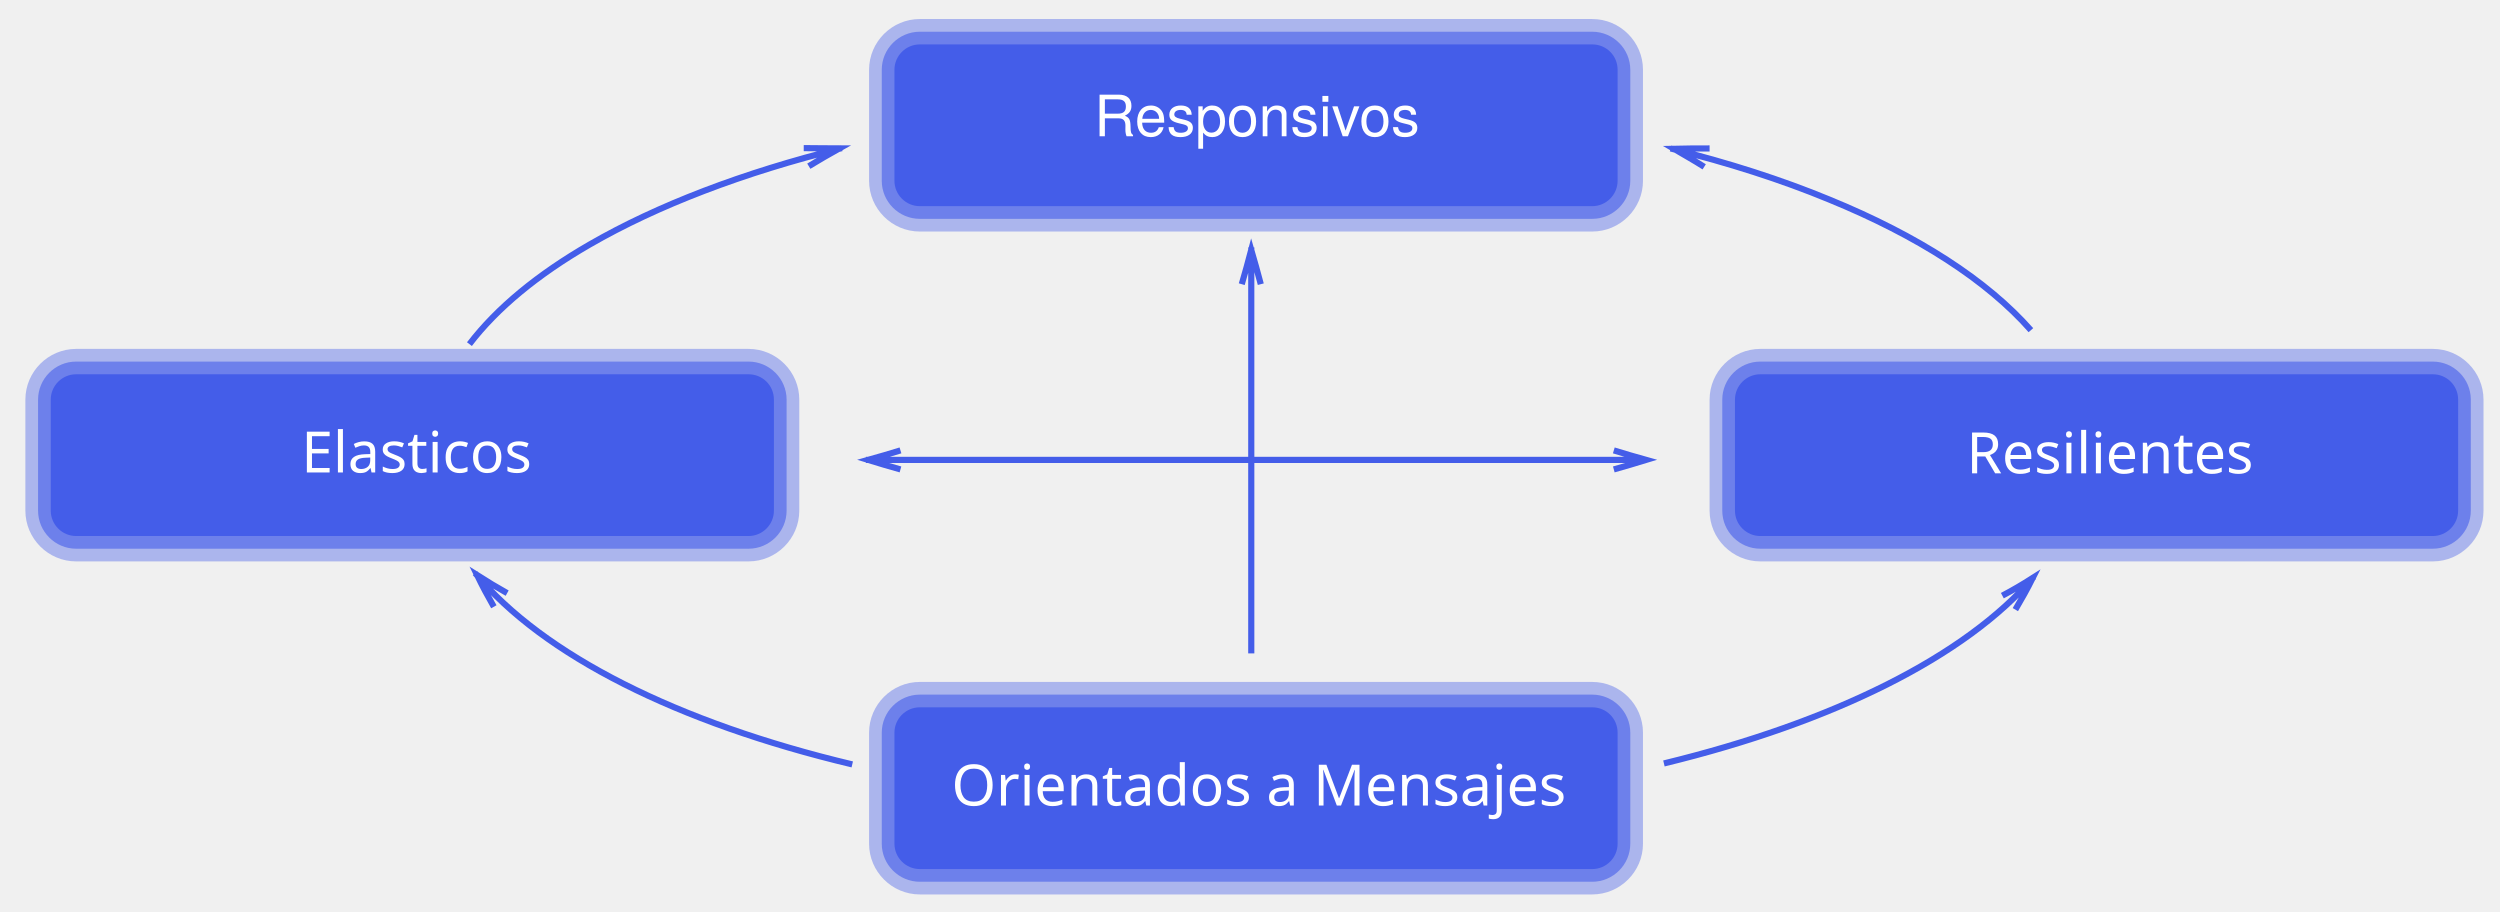
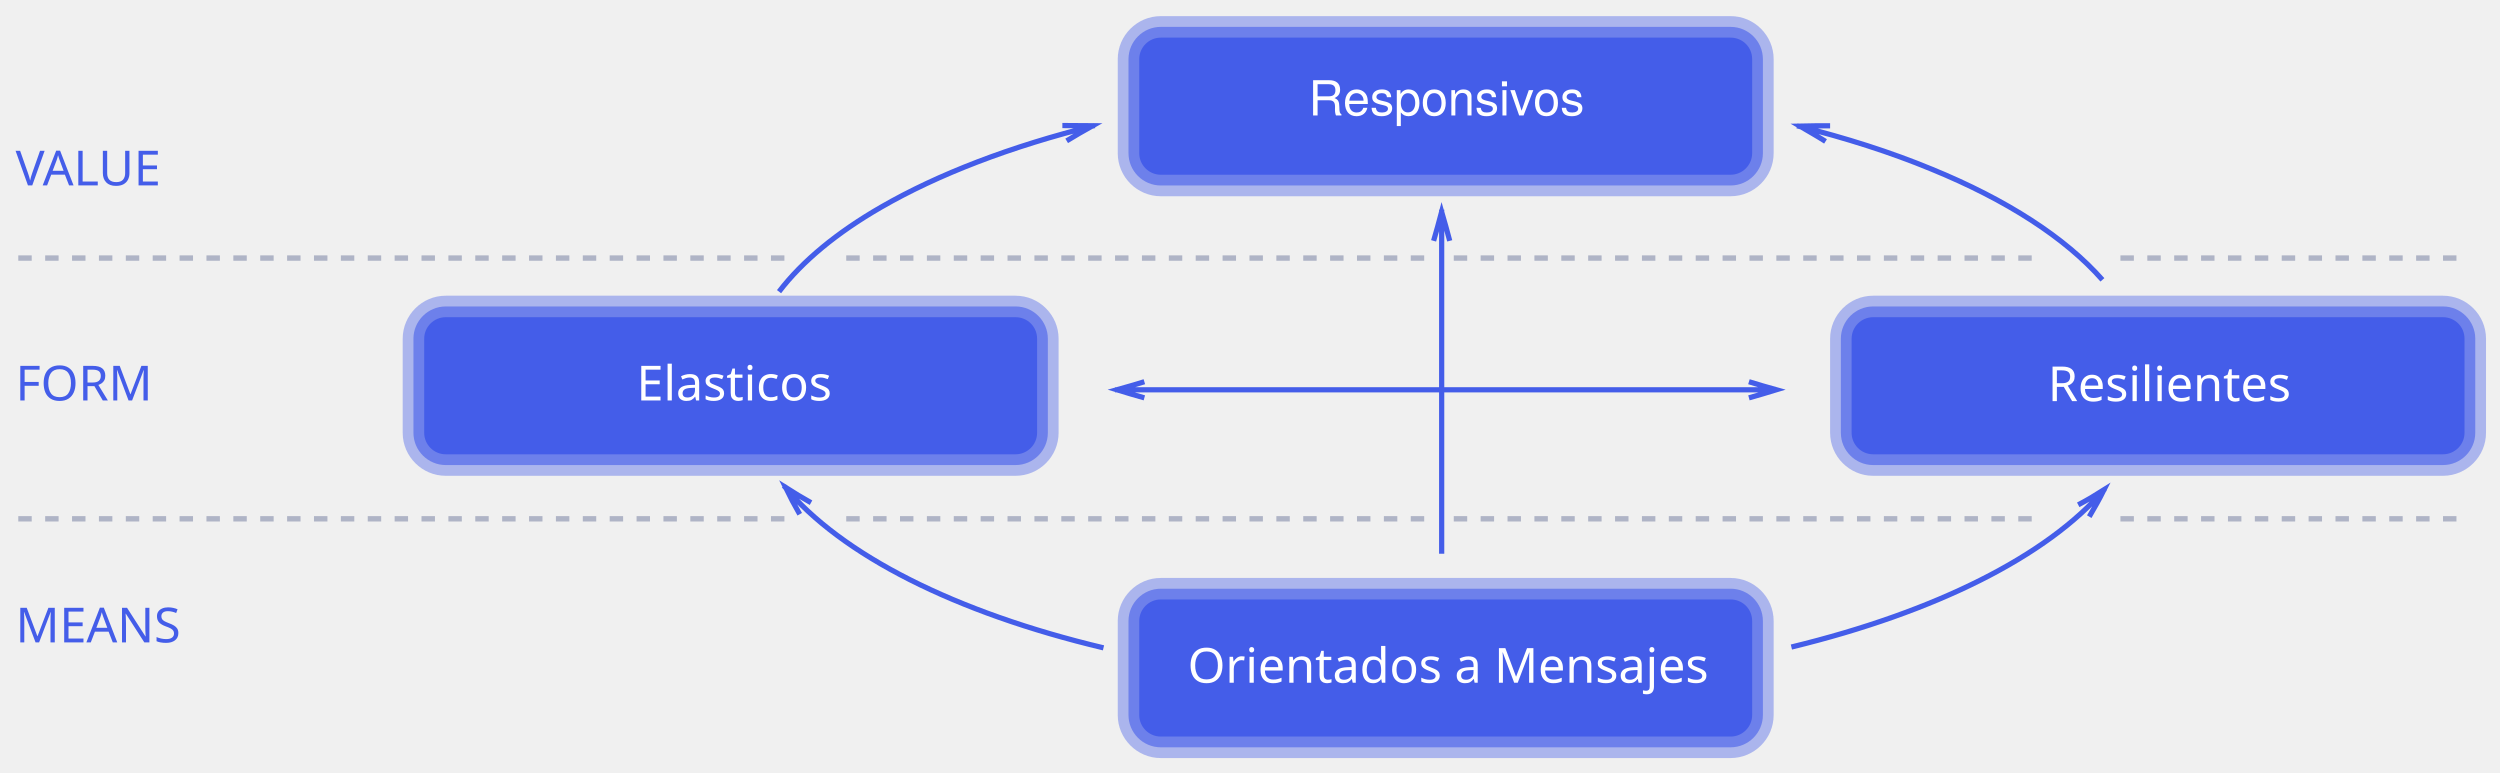
- <svg xmlns="http://www.w3.org/2000/svg" version="1.1" x="0px" y="0px" viewBox="0 0 788.2 287.3" enable-background="new 0 0 788.2 287.3" xml:space="preserve">
-   <g id="Layer_1">
+ <svg xmlns="http://www.w3.org/2000/svg" version="1.1" id="Layer_1" x="0px" y="0px" viewBox="0 0 930 287.3" style="enable-background:new 0 0 930 287.3;" xml:space="preserve">
+   <style type="text/css">
+ 	.st0{fill:none;stroke:#AFB4C6;stroke-width:2;stroke-miterlimit:10;stroke-dasharray:5;}
+ 	.st1{fill:#445DE9;}
+ 	.st2{font-family:'HelveticaNeue-Bold';}
+ 	.st3{font-size:18px;}
+ 	.st4{opacity:0.4;fill:#445DE9;enable-background:new    ;}
+ 	.st5{opacity:0.6;fill:#445DE9;enable-background:new    ;}
+ 	.st6{fill:#FFFFFF;}
+ 	.st7{font-family:'HelveticaNeue';}
+ 	.st8{font-family:'HelveticaNeue-Medium';}
+ 	.st9{fill:none;stroke:#445DE9;stroke-width:1.94;stroke-miterlimit:10;}
+ </style>
+   <g>
    <g>
-       <path opacity="0.4" fill-rule="evenodd" clip-rule="evenodd" fill="#445DE9" d="M290,73c-8.8,0-16-7.2-16-16V22    c0-8.8,7.2-16,16-16h212c8.8,0,16,7.2,16,16v35c0,8.8-7.2,16-16,16H290z" />
-       <path opacity="0.6" fill-rule="evenodd" clip-rule="evenodd" fill="#445DE9" d="M290,69c-6.6,0-12-5.4-12-12V22    c0-6.6,5.4-12,12-12h212c6.6,0,12,5.4,12,12v35c0,6.6-5.4,12-12,12H290z" />
-       <path fill-rule="evenodd" clip-rule="evenodd" fill="#445DE9" d="M502,14H290c-4.4,0-8,3.6-8,8v35c0,4.4,3.6,8,8,8h212    c4.4,0,8-3.6,8-8V22C510,17.5,506.4,14,502,14z" />
-       <text transform="matrix(1 0 0 1 345 42.9651)" fill="#FFFFFF" font-family="'HelveticaNeue'" font-size="18">Responsivos</text>
+       <line class="st0" x1="6.8" y1="96" x2="291.8" y2="96" />
+       <line class="st0" x1="314.8" y1="96" x2="533.8" y2="96" />
+       <line class="st0" x1="540.8" y1="96" x2="757.8" y2="96" />
+       <line class="st0" x1="788.8" y1="96" x2="914.8" y2="96" />
+     </g>
+     <g>
+       <line class="st0" x1="6.8" y1="193" x2="291.8" y2="193" />
+       <line class="st0" x1="314.8" y1="193" x2="531.8" y2="193" />
+       <line class="st0" x1="540.8" y1="193" x2="757.8" y2="193" />
+       <line class="st0" x1="788.8" y1="193" x2="914.8" y2="193" />
+     </g>
+     <g>
+       <text transform="matrix(1 0 0 1 5.7999 148.965)" class="st1 st2 st3">FORM</text>
+       <text transform="matrix(1 0 0 1 5.7999 238.965)" class="st1 st2 st3">MEANS</text>
+       <text transform="matrix(1 0 0 1 5.7999 68.965)" class="st1 st2 st3">VALUE</text>
+     </g>
+   </g>
+   <g id="Layer_1_1_">
+     <g>
+       <path class="st4" d="M431.8,73c-8.8,0-16-7.2-16-16V22c0-8.8,7.2-16,16-16h212c8.8,0,16,7.2,16,16v35c0,8.8-7.2,16-16,16H431.8z" />
+       <path class="st5" d="M431.8,69c-6.6,0-12-5.4-12-12V22c0-6.6,5.4-12,12-12h212c6.6,0,12,5.4,12,12v35c0,6.6-5.4,12-12,12H431.8z" />
+       <path class="st1" d="M643.8,14h-212c-4.4,0-8,3.6-8,8v35c0,4.4,3.6,8,8,8h212c4.4,0,8-3.6,8-8V22C651.8,17.5,648.2,14,643.8,14z" />
+       <text transform="matrix(1 0 0 1 486.8 42.9651)" class="st6 st7 st3">Responsivos</text>
      <g>
-         <path opacity="0.4" fill-rule="evenodd" clip-rule="evenodd" fill="#445DE9" d="M555,177c-8.8,0-16-7.2-16-16v-35     c0-8.8,7.2-16,16-16h212c8.8,0,16,7.2,16,16v35c0,8.8-7.2,16-16,16H555z" />
-         <path opacity="0.6" fill-rule="evenodd" clip-rule="evenodd" fill="#445DE9" d="M555,173c-6.6,0-12-5.4-12-12v-35     c0-6.6,5.4-12,12-12h212c6.6,0,12,5.4,12,12v35c0,6.6-5.4,12-12,12H555z" />
-         <path fill-rule="evenodd" clip-rule="evenodd" fill="#445DE9" d="M767,118H555c-4.4,0-8,3.6-8,8v35c0,4.4,3.6,8,8,8h212     c4.4,0,8-3.6,8-8v-35C775,121.5,771.4,118,767,118z" />
-         <text transform="matrix(1 0 0 1 620 149.2253)" fill="#FFFFFF" font-family="'HelveticaNeue-Medium'" font-size="18">Resilientes</text>
+         <path class="st4" d="M696.8,177c-8.8,0-16-7.2-16-16v-35c0-8.8,7.2-16,16-16h212c8.8,0,16,7.2,16,16v35c0,8.8-7.2,16-16,16H696.8     z" />
+         <path class="st5" d="M696.8,173c-6.6,0-12-5.4-12-12v-35c0-6.6,5.4-12,12-12h212c6.6,0,12,5.4,12,12v35c0,6.6-5.4,12-12,12H696.8     z" />
+         <path class="st1" d="M908.8,118h-212c-4.4,0-8,3.6-8,8v35c0,4.4,3.6,8,8,8h212c4.4,0,8-3.6,8-8v-35     C916.8,121.5,913.2,118,908.8,118z" />
+         <text transform="matrix(1 0 0 1 761.8 149.2253)" class="st6 st8 st3">Resilientes</text>
      </g>
      <g>
-         <path opacity="0.4" fill-rule="evenodd" clip-rule="evenodd" fill="#445DE9" d="M290,282c-8.8,0-16-7.2-16-16v-35     c0-8.8,7.2-16,16-16h212c8.8,0,16,7.2,16,16v35c0,8.8-7.2,16-16,16H290z" />
-         <path opacity="0.6" fill-rule="evenodd" clip-rule="evenodd" fill="#445DE9" d="M290,278c-6.6,0-12-5.4-12-12v-35     c0-6.6,5.4-12,12-12h212c6.6,0,12,5.4,12,12v35c0,6.6-5.4,12-12,12H290z" />
-         <path fill-rule="evenodd" clip-rule="evenodd" fill="#445DE9" d="M502,223H290c-4.4,0-8,3.6-8,8v35c0,4.4,3.6,8,8,8h212     c4.4,0,8-3.6,8-8v-35C510,226.5,506.4,223,502,223z" />
+         <path class="st4" d="M431.8,282c-8.8,0-16-7.2-16-16v-35c0-8.8,7.2-16,16-16h212c8.8,0,16,7.2,16,16v35c0,8.8-7.2,16-16,16H431.8     z" />
+         <path class="st5" d="M431.8,278c-6.6,0-12-5.4-12-12v-35c0-6.6,5.4-12,12-12h212c6.6,0,12,5.4,12,12v35c0,6.6-5.4,12-12,12H431.8     z" />
+         <path class="st1" d="M643.8,223h-212c-4.4,0-8,3.6-8,8v35c0,4.4,3.6,8,8,8h212c4.4,0,8-3.6,8-8v-35     C651.8,226.5,648.2,223,643.8,223z" />
      </g>
-       <text transform="matrix(1 0 0 1 300 253.9655)" fill="#FFFFFF" font-family="'HelveticaNeue-Medium'" font-size="18">Orientados a Mensajes</text>
+       <text transform="matrix(1 0 0 1 441.8 253.9655)" class="st6 st8 st3">Orientados a Mensajes</text>
      <g>
-         <path opacity="0.4" fill-rule="evenodd" clip-rule="evenodd" fill="#445DE9" d="M24,177c-8.8,0-16-7.2-16-16v-35     c0-8.8,7.2-16,16-16h212c8.8,0,16,7.2,16,16v35c0,8.8-7.2,16-16,16H24z" />
-         <path opacity="0.6" fill-rule="evenodd" clip-rule="evenodd" fill="#445DE9" d="M24,173c-6.6,0-12-5.4-12-12v-35     c0-6.6,5.4-12,12-12h212c6.6,0,12,5.4,12,12v35c0,6.6-5.4,12-12,12H24z" />
-         <path fill-rule="evenodd" clip-rule="evenodd" fill="#445DE9" d="M236,118H24c-4.4,0-8,3.6-8,8v35c0,4.4,3.6,8,8,8h212     c4.4,0,8-3.6,8-8v-35C244,121.5,240.4,118,236,118z" />
-         <text transform="matrix(1 0 0 1 95 148.965)" fill="#FFFFFF" font-family="'HelveticaNeue-Medium'" font-size="18">Elasticos</text>
+         <path class="st4" d="M165.8,177c-8.8,0-16-7.2-16-16v-35c0-8.8,7.2-16,16-16h212c8.8,0,16,7.2,16,16v35c0,8.8-7.2,16-16,16H165.8     z" />
+         <path class="st5" d="M165.8,173c-6.6,0-12-5.4-12-12v-35c0-6.6,5.4-12,12-12h212c6.6,0,12,5.4,12,12v35c0,6.6-5.4,12-12,12H165.8     z" />
+         <path class="st1" d="M377.8,118h-212c-4.4,0-8,3.6-8,8v35c0,4.4,3.6,8,8,8h212c4.4,0,8-3.6,8-8v-35     C385.8,121.5,382.2,118,377.8,118z" />
+         <text transform="matrix(1 0 0 1 236.8 148.965)" class="st6 st8 st3">Elasticos</text>
      </g>
    </g>
  </g>
  <g id="Layer_2">
-     <path fill="none" stroke="#445DE9" stroke-width="1.94" stroke-miterlimit="10" d="M265.4,46.7c-31.1,7.7-58.2,18.1-79.5,30.4   c-16.3,9.4-29.2,20-37.9,31.4 M253.4,46.7c3.9,0,7.3,0.1,11.2,0.1c-3.4,1.9-6.3,3.6-9.6,5.6 M149.8,180.7   c21.3,25.8,63.9,47.2,118.9,60.3 M155.7,191.3c-2-3.5-3.6-6.5-5.3-10c3.3,2.1,6.1,3.8,9.5,5.7 M524.6,240.7   c53.5-13,95.2-33.8,116.6-58.8 M635.4,192.2c2-3.4,3.7-6.4,5.5-10c-3.3,2.1-6.2,3.8-9.6,5.6 M640.3,104.1   c-13.8-15.7-35.7-29.8-63.6-41.2c-15-6.2-31.8-11.6-50-16.1 M539,46.8c-3.9,0-7.3,0-11.3,0.1c3.4,2,6.3,3.6,9.6,5.7 M394.5,78v128    M391.5,89.6c1.1-3.8,2-7,3-10.8c1.1,3.8,2,7,3,10.8 M273,145h246 M283.9,148c-3.6-1-6.6-1.9-10.2-3c3.6-1,6.6-1.9,10.2-3    M508.8,148c3.6-1,6.6-1.9,10.2-3c-3.6-1-6.6-1.9-10.2-3" />
+     <path class="st9" d="M407.2,46.7c-31.1,7.7-58.2,18.1-79.5,30.4c-16.3,9.4-29.2,20-37.9,31.4 M395.2,46.7c3.9,0,7.3,0.1,11.2,0.1   c-3.4,1.9-6.3,3.6-9.6,5.6 M291.6,180.7c21.3,25.8,63.9,47.2,118.9,60.3 M297.5,191.3c-2-3.5-3.6-6.5-5.3-10   c3.3,2.1,6.1,3.8,9.5,5.7 M666.4,240.7c53.5-13,95.2-33.8,116.6-58.8 M777.2,192.2c2-3.4,3.7-6.4,5.5-10c-3.3,2.1-6.2,3.8-9.6,5.6    M782.1,104.1c-13.8-15.7-35.7-29.8-63.6-41.2c-15-6.2-31.8-11.6-50-16.1 M680.8,46.8c-3.9,0-7.3,0-11.3,0.1c3.4,2,6.3,3.6,9.6,5.7    M536.3,78v128 M533.3,89.6c1.1-3.8,2-7,3-10.8c1.1,3.8,2,7,3,10.8 M414.8,145h246 M425.7,148c-3.6-1-6.6-1.9-10.2-3   c3.6-1,6.6-1.9,10.2-3 M650.6,148c3.6-1,6.6-1.9,10.2-3c-3.6-1-6.6-1.9-10.2-3" />
  </g>
</svg>
